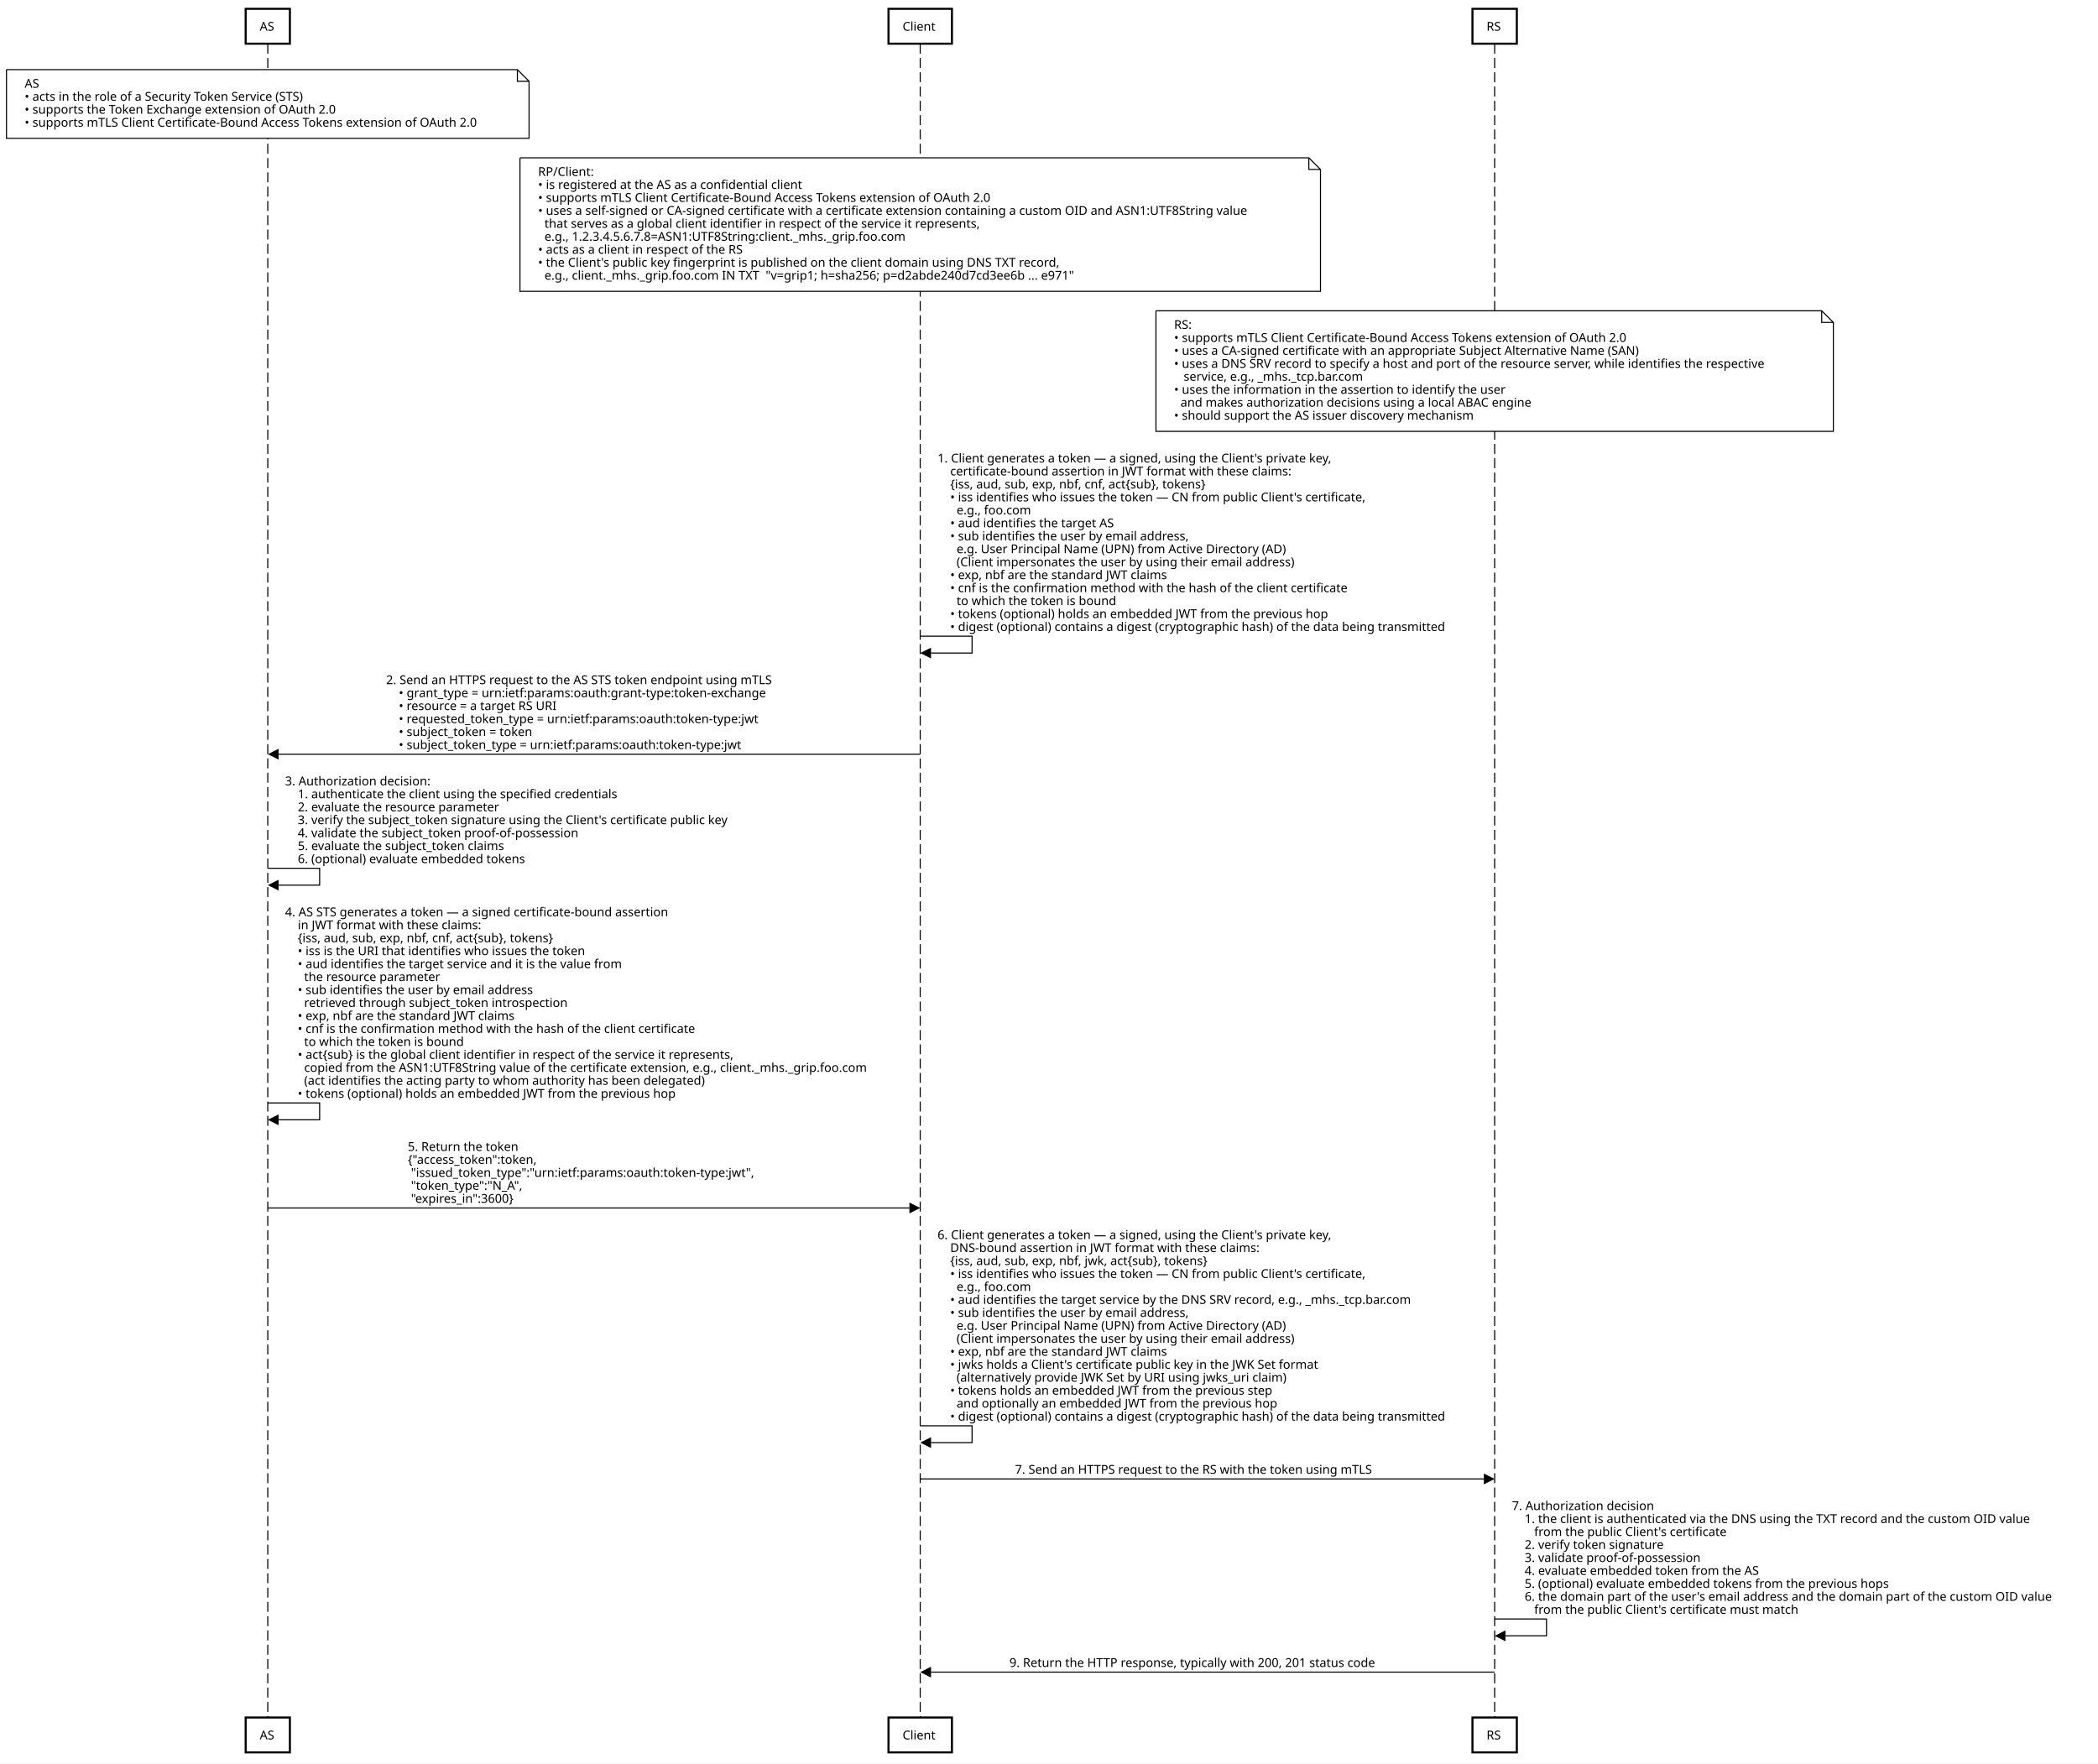
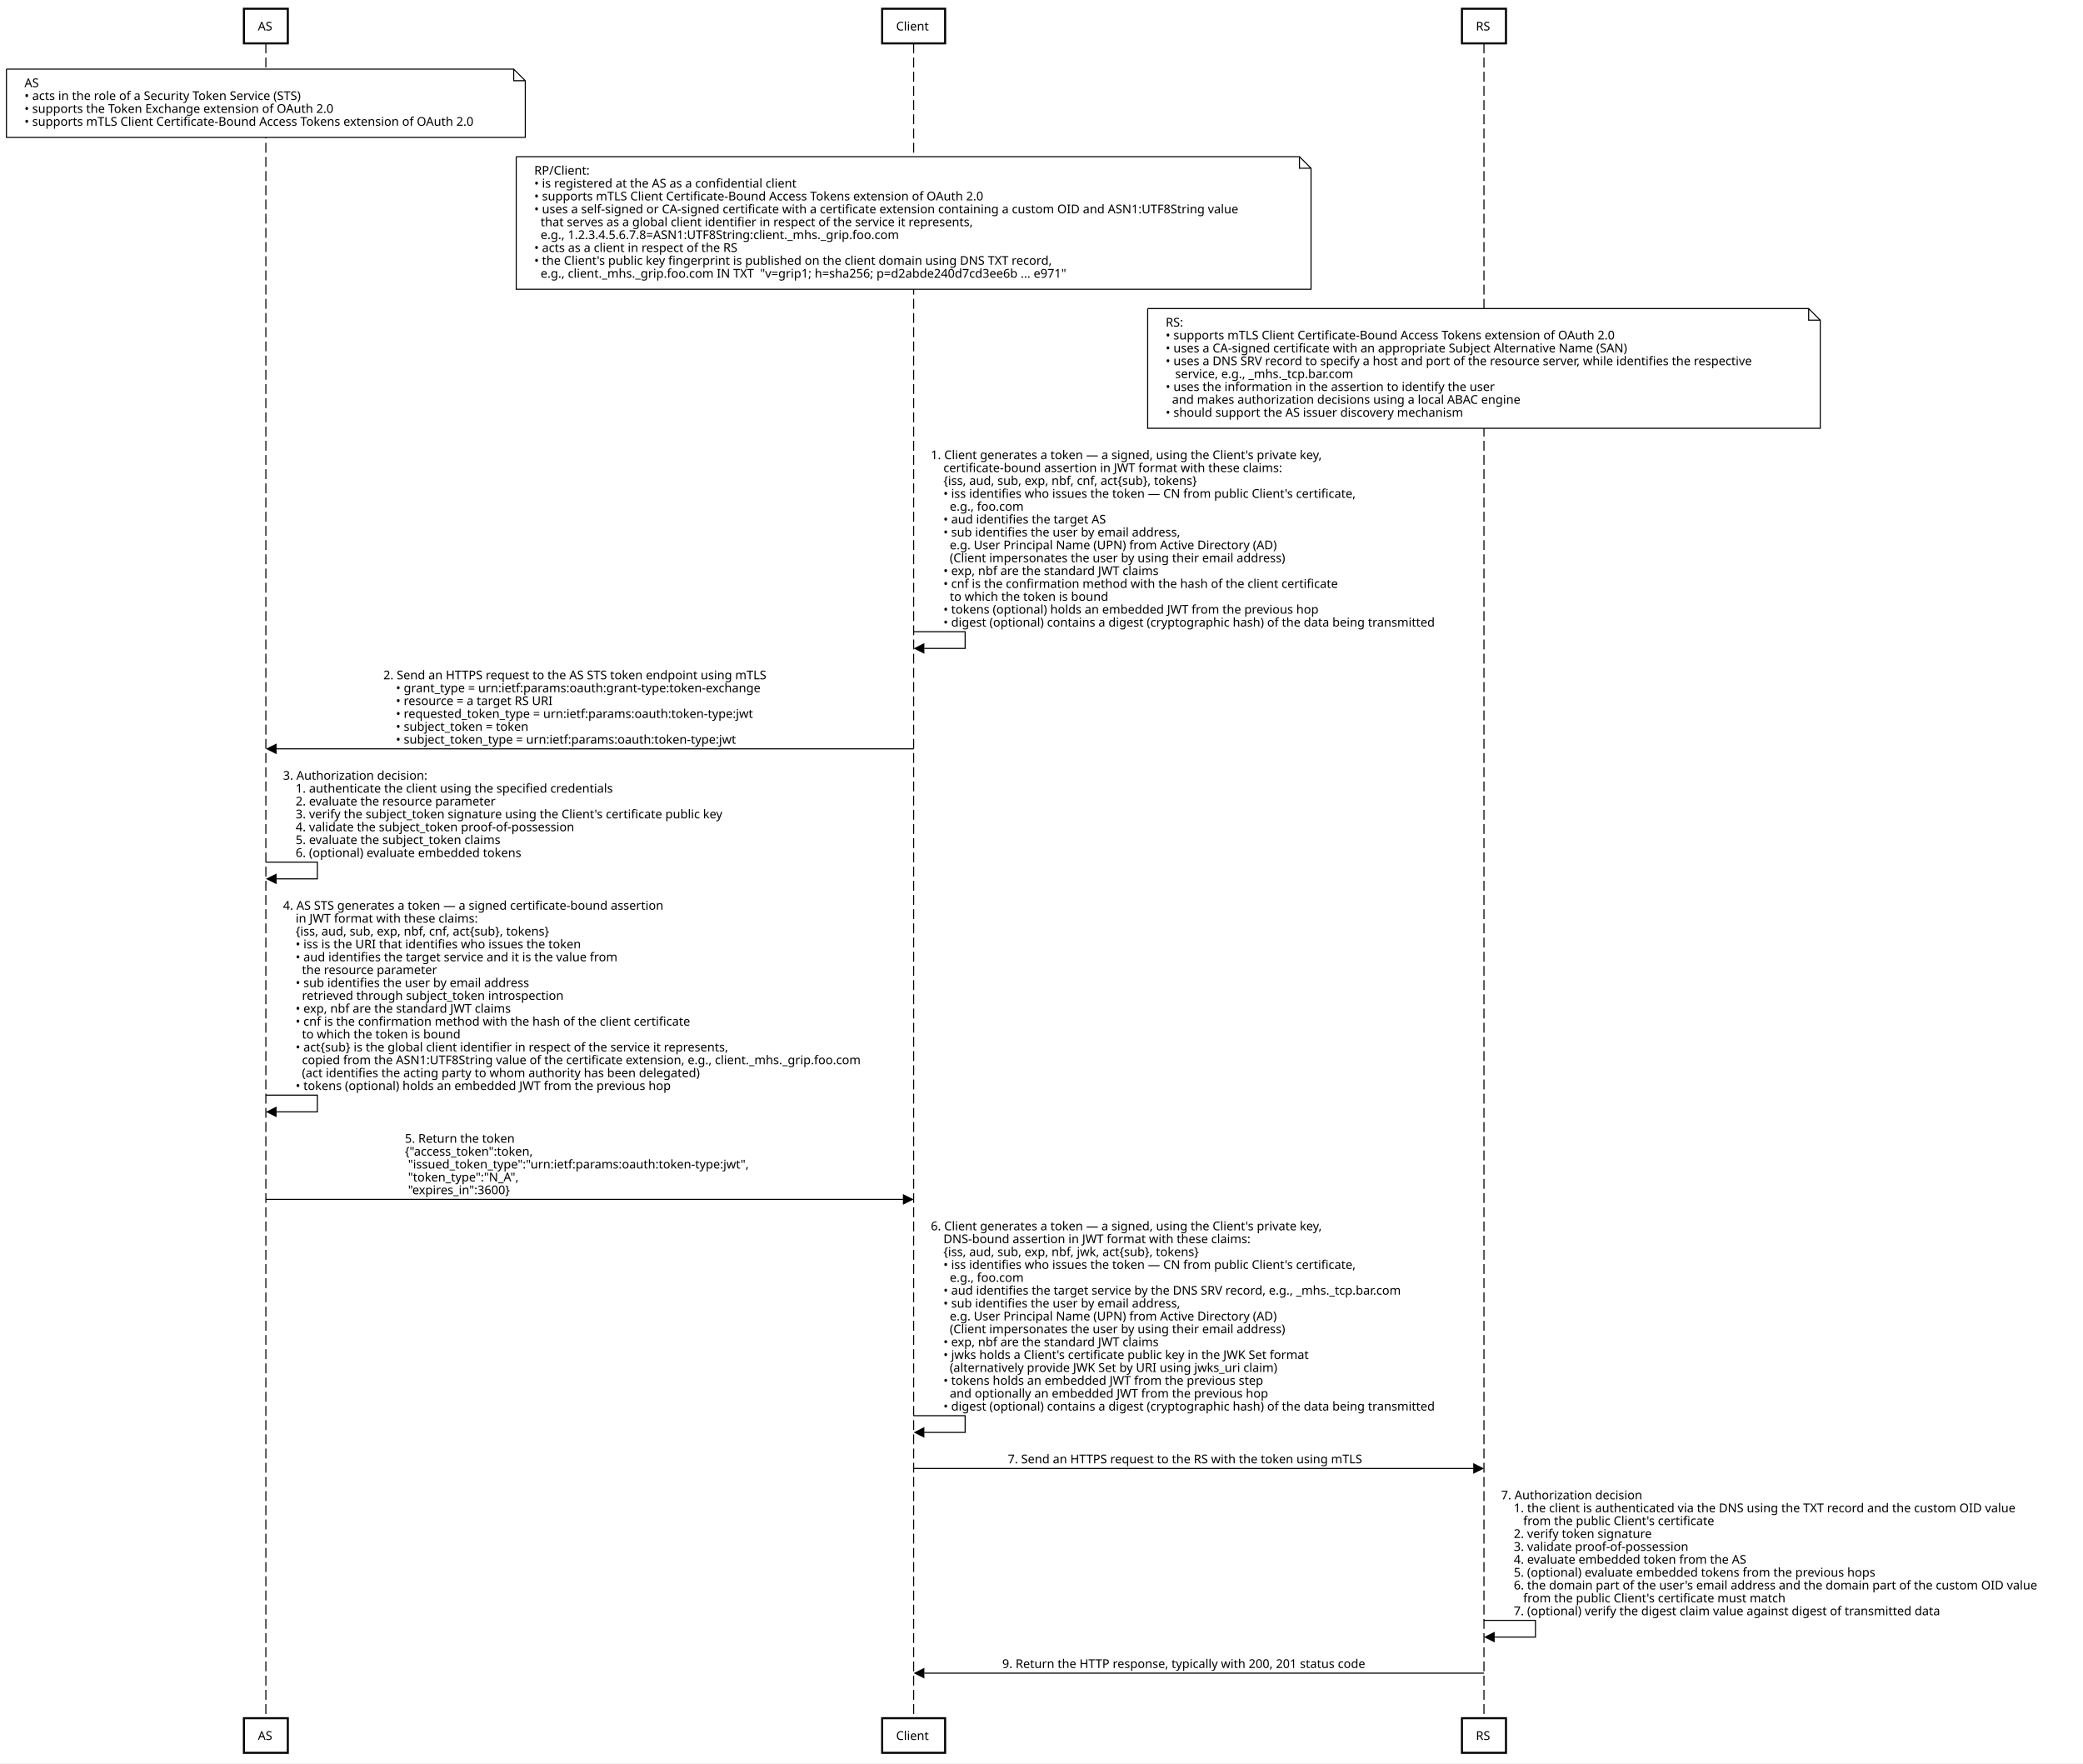
- <svg xmlns="http://www.w3.org/2000/svg" version="1.1" width="1830" height="1538">
+ <svg xmlns="http://www.w3.org/2000/svg" version="1.1" width="1830" height="1549">
  <defs />
  <g>
    <g />
    <g />
    <g />
    <g />
    <g />
    <g />
    <g />
    <g />
    <g />
    <g />
    <g />
    <g />
    <g />
    <g />
    <g />
    <g />
    <g />
    <g />
    <g />
    <g />
    <g />
    <g />
    <g />
    <g />
    <g />
    <g />
    <g />
    <g />
    <g />
    <g />
    <g />
    <g />
    <g />
    <g />
    <g />
    <g />
    <g />
    <g />
    <g />
    <g />
    <g />
    <g />
    <g />
    <g />
    <g />
    <g />
    <g />
    <g />
    <g />
    <g />
    <g />
    <g />
    <g />
    <g />
    <g />
    <g />
    <g />
    <g />
    <g />
    <g />
    <g />
    <g />
    <g />
    <g />
    <g />
    <g />
    <g />
    <g />
    <g />
    <g />
    <g />
    <g />
    <g />
    <g />
    <g />
    <g />
    <g />
    <g />
    <g />
    <g />
    <g />
    <g />
    <g />
    <g />
    <g />
    <g />
    <g />
    <g />
    <g />
    <g />
    <g />
    <g />
    <g />
    <g />
    <g />
    <g />
    <g />
+     <g />
    <g>
-       <rect fill="white" stroke="none" x="0" y="0" width="1830" height="1538" />
+       <rect fill="white" stroke="none" x="0" y="0" width="1830" height="1549" />
    </g>
    <g />
    <g>
-       <path fill="none" stroke="black" paint-order="fill stroke markers" d=" M 233.57 38.111 L 233.57 1498.101" stroke-miterlimit="10" stroke-width="0.942" stroke-dasharray="8.699,3.77" />
-       <path fill="none" stroke="black" paint-order="fill stroke markers" d=" M 802.67 38.111 L 802.67 1498.101" stroke-miterlimit="10" stroke-width="0.942" stroke-dasharray="8.699,3.77" />
-       <path fill="none" stroke="black" paint-order="fill stroke markers" d=" M 1303.72 38.111 L 1303.72 1498.101" stroke-miterlimit="10" stroke-width="0.942" stroke-dasharray="8.699,3.77" />
+       <path fill="none" stroke="black" paint-order="fill stroke markers" d=" M 233.57 38.111 L 233.57 1509.41" stroke-miterlimit="10" stroke-width="0.942" stroke-dasharray="8.699,3.77" />
+       <path fill="none" stroke="black" paint-order="fill stroke markers" d=" M 802.67 38.111 L 802.67 1509.41" stroke-miterlimit="10" stroke-width="0.942" stroke-dasharray="8.699,3.77" />
+       <path fill="none" stroke="black" paint-order="fill stroke markers" d=" M 1303.72 38.111 L 1303.72 1509.41" stroke-miterlimit="10" stroke-width="0.942" stroke-dasharray="8.699,3.77" />
    </g>
    <g>
      <path fill="none" stroke="none" />
      <g>
        <path fill="white" stroke="black" paint-order="fill stroke markers" d=" M 214.283 7.69 L 252.857 7.69 L 252.857 38.111 L 214.283 38.111 L 214.283 7.69 Z" stroke-miterlimit="10" stroke-width="1.809" stroke-dasharray="" />
      </g>
      <g>
        <text fill="black" stroke="none" font-family="sans-serif" font-size="8pt" font-style="normal" font-weight="normal" text-decoration="normal" x="226.554" y="26.802" text-anchor="start" dominant-baseline="alphabetic" xml:space="preserve">AS</text>
      </g>
      <path fill="none" stroke="none" />
      <g>
        <path fill="white" stroke="black" paint-order="fill stroke markers" d=" M 775 7.69 L 830.34 7.69 L 830.34 38.111 L 775 38.111 L 775 7.69 Z" stroke-miterlimit="10" stroke-width="1.809" stroke-dasharray="" />
      </g>
      <g>
        <text fill="black" stroke="none" font-family="sans-serif" font-size="8pt" font-style="normal" font-weight="normal" text-decoration="normal" x="787.27" y="26.802" text-anchor="start" dominant-baseline="alphabetic" xml:space="preserve">Client</text>
      </g>
      <path fill="none" stroke="none" />
      <g>
        <path fill="white" stroke="black" paint-order="fill stroke markers" d=" M 1284.375 7.69 L 1323.065 7.69 L 1323.065 38.111 L 1284.375 38.111 L 1284.375 7.69 Z" stroke-miterlimit="10" stroke-width="1.809" stroke-dasharray="" />
      </g>
      <g>
        <text fill="black" stroke="none" font-family="sans-serif" font-size="8pt" font-style="normal" font-weight="normal" text-decoration="normal" x="1296.645" y="26.802" text-anchor="start" dominant-baseline="alphabetic" xml:space="preserve">RS</text>
      </g>
      <path fill="none" stroke="none" />
      <g>
-         <path fill="white" stroke="black" paint-order="fill stroke markers" d=" M 214.283 1498.101 L 252.857 1498.101 L 252.857 1528.523 L 214.283 1528.523 L 214.283 1498.101 Z" stroke-miterlimit="10" stroke-width="1.809" stroke-dasharray="" />
-       </g>
-       <g>
-         <text fill="black" stroke="none" font-family="sans-serif" font-size="8pt" font-style="normal" font-weight="normal" text-decoration="normal" x="226.554" y="1517.214" text-anchor="start" dominant-baseline="alphabetic" xml:space="preserve">AS</text>
+         <path fill="white" stroke="black" paint-order="fill stroke markers" d=" M 214.283 1509.41 L 252.857 1509.41 L 252.857 1539.832 L 214.283 1539.832 L 214.283 1509.41 Z" stroke-miterlimit="10" stroke-width="1.809" stroke-dasharray="" />
+       </g>
+       <g>
+         <text fill="black" stroke="none" font-family="sans-serif" font-size="8pt" font-style="normal" font-weight="normal" text-decoration="normal" x="226.554" y="1528.523" text-anchor="start" dominant-baseline="alphabetic" xml:space="preserve">AS</text>
      </g>
      <path fill="none" stroke="none" />
      <g>
-         <path fill="white" stroke="black" paint-order="fill stroke markers" d=" M 775 1498.101 L 830.34 1498.101 L 830.34 1528.523 L 775 1528.523 L 775 1498.101 Z" stroke-miterlimit="10" stroke-width="1.809" stroke-dasharray="" />
-       </g>
-       <g>
-         <text fill="black" stroke="none" font-family="sans-serif" font-size="8pt" font-style="normal" font-weight="normal" text-decoration="normal" x="787.27" y="1517.214" text-anchor="start" dominant-baseline="alphabetic" xml:space="preserve">Client</text>
+         <path fill="white" stroke="black" paint-order="fill stroke markers" d=" M 775 1509.41 L 830.34 1509.41 L 830.34 1539.832 L 775 1539.832 L 775 1509.41 Z" stroke-miterlimit="10" stroke-width="1.809" stroke-dasharray="" />
+       </g>
+       <g>
+         <text fill="black" stroke="none" font-family="sans-serif" font-size="8pt" font-style="normal" font-weight="normal" text-decoration="normal" x="787.27" y="1528.523" text-anchor="start" dominant-baseline="alphabetic" xml:space="preserve">Client</text>
      </g>
      <path fill="none" stroke="none" />
      <g>
-         <path fill="white" stroke="black" paint-order="fill stroke markers" d=" M 1284.375 1498.101 L 1323.065 1498.101 L 1323.065 1528.523 L 1284.375 1528.523 L 1284.375 1498.101 Z" stroke-miterlimit="10" stroke-width="1.809" stroke-dasharray="" />
-       </g>
-       <g>
-         <text fill="black" stroke="none" font-family="sans-serif" font-size="8pt" font-style="normal" font-weight="normal" text-decoration="normal" x="1296.645" y="1517.214" text-anchor="start" dominant-baseline="alphabetic" xml:space="preserve">RS</text>
+         <path fill="white" stroke="black" paint-order="fill stroke markers" d=" M 1284.375 1509.41 L 1323.065 1509.41 L 1323.065 1539.832 L 1284.375 1539.832 L 1284.375 1509.41 Z" stroke-miterlimit="10" stroke-width="1.809" stroke-dasharray="" />
+       </g>
+       <g>
+         <text fill="black" stroke="none" font-family="sans-serif" font-size="8pt" font-style="normal" font-weight="normal" text-decoration="normal" x="1296.645" y="1528.523" text-anchor="start" dominant-baseline="alphabetic" xml:space="preserve">RS</text>
      </g>
    </g>
    <g>
      <path fill="white" stroke="black" paint-order="fill stroke markers" d=" M 5.654 60.729 L 451.308 60.729 L 461.486 70.907 L 461.486 120.667 L 5.654 120.667 L 5.654 60.729 M 451.308 60.729 L 451.308 70.907 L 461.486 70.907" stroke-miterlimit="10" stroke-width="0.942" stroke-dasharray="" />
      <g>
        <text fill="black" stroke="none" font-family="sans-serif" font-size="8pt" font-style="normal" font-weight="normal" text-decoration="normal" x="21.487" y="76.562" text-anchor="start" dominant-baseline="alphabetic" xml:space="preserve">AS</text>
        <text fill="black" stroke="none" font-family="sans-serif" font-size="8pt" font-style="normal" font-weight="normal" text-decoration="normal" x="21.487" y="87.871" text-anchor="start" dominant-baseline="alphabetic" xml:space="preserve">• acts in the role of a Security Token Service (STS)</text>
        <text fill="black" stroke="none" font-family="sans-serif" font-size="8pt" font-style="normal" font-weight="normal" text-decoration="normal" x="21.487" y="99.18" text-anchor="start" dominant-baseline="alphabetic" xml:space="preserve">• supports the Token Exchange extension of OAuth 2.0</text>
        <text fill="black" stroke="none" font-family="sans-serif" font-size="8pt" font-style="normal" font-weight="normal" text-decoration="normal" x="21.487" y="110.489" text-anchor="start" dominant-baseline="alphabetic" xml:space="preserve">• supports mTLS Client Certificate-Bound Access Tokens extension of OAuth 2.0</text>
      </g>
      <path fill="white" stroke="black" paint-order="fill stroke markers" d=" M 453.538 137.63 L 1141.625 137.63 L 1151.803 147.808 L 1151.803 254.113 L 453.538 254.113 L 453.538 137.63 M 1141.625 137.63 L 1141.625 147.808 L 1151.803 147.808" stroke-miterlimit="10" stroke-width="0.942" stroke-dasharray="" />
      <g>
        <text fill="black" stroke="none" font-family="sans-serif" font-size="8pt" font-style="normal" font-weight="normal" text-decoration="normal" x="469.37" y="153.463" text-anchor="start" dominant-baseline="alphabetic" xml:space="preserve">RP/Client:</text>
        <text fill="black" stroke="none" font-family="sans-serif" font-size="8pt" font-style="normal" font-weight="normal" text-decoration="normal" x="469.37" y="164.772" text-anchor="start" dominant-baseline="alphabetic" xml:space="preserve">• is registered at the AS as a confidential client</text>
        <text fill="black" stroke="none" font-family="sans-serif" font-size="8pt" font-style="normal" font-weight="normal" text-decoration="normal" x="469.37" y="176.081" text-anchor="start" dominant-baseline="alphabetic" xml:space="preserve">• supports mTLS Client Certificate-Bound Access Tokens extension of OAuth 2.0</text>
        <text fill="black" stroke="none" font-family="sans-serif" font-size="8pt" font-style="normal" font-weight="normal" text-decoration="normal" x="469.37" y="187.39" text-anchor="start" dominant-baseline="alphabetic" xml:space="preserve">• uses a self-signed or CA-signed certificate with a certificate extension containing a custom OID and ASN1:UTF8String value</text>
        <text fill="black" stroke="none" font-family="sans-serif" font-size="8pt" font-style="normal" font-weight="normal" text-decoration="normal" x="469.37" y="198.699" text-anchor="start" dominant-baseline="alphabetic" xml:space="preserve">  that serves as a global client identifier in respect of the service it represents,</text>
        <text fill="black" stroke="none" font-family="sans-serif" font-size="8pt" font-style="normal" font-weight="normal" text-decoration="normal" x="469.37" y="210.008" text-anchor="start" dominant-baseline="alphabetic" xml:space="preserve">  e.g., 1.2.3.4.5.6.7.8=ASN1:UTF8String:client._mhs._grip.foo.com</text>
        <text fill="black" stroke="none" font-family="sans-serif" font-size="8pt" font-style="normal" font-weight="normal" text-decoration="normal" x="469.37" y="221.317" text-anchor="start" dominant-baseline="alphabetic" xml:space="preserve">• acts as a client in respect of the RS</text>
        <text fill="black" stroke="none" font-family="sans-serif" font-size="8pt" font-style="normal" font-weight="normal" text-decoration="normal" x="469.37" y="232.626" text-anchor="start" dominant-baseline="alphabetic" xml:space="preserve">• the Client's public key fingerprint is published on the client domain using DNS TXT record,</text>
        <text fill="black" stroke="none" font-family="sans-serif" font-size="8pt" font-style="normal" font-weight="normal" text-decoration="normal" x="469.37" y="243.935" text-anchor="start" dominant-baseline="alphabetic" xml:space="preserve">  e.g., client._mhs._grip.foo.com IN TXT  "v=grip1; h=sha256; p=d2abde240d7cd3ee6b ... e971"</text>
      </g>
      <path fill="white" stroke="black" paint-order="fill stroke markers" d=" M 1008.279 271.076 L 1588.983 271.076 L 1599.161 281.255 L 1599.161 376.25 L 1008.279 376.25 L 1008.279 271.076 M 1588.983 271.076 L 1588.983 281.255 L 1599.161 281.255" stroke-miterlimit="10" stroke-width="0.942" stroke-dasharray="" />
      <g>
        <text fill="black" stroke="none" font-family="sans-serif" font-size="8pt" font-style="normal" font-weight="normal" text-decoration="normal" x="1024.112" y="286.909" text-anchor="start" dominant-baseline="alphabetic" xml:space="preserve">RS:</text>
        <text fill="black" stroke="none" font-family="sans-serif" font-size="8pt" font-style="normal" font-weight="normal" text-decoration="normal" x="1024.112" y="298.218" text-anchor="start" dominant-baseline="alphabetic" xml:space="preserve">• supports mTLS Client Certificate-Bound Access Tokens extension of OAuth 2.0</text>
        <text fill="black" stroke="none" font-family="sans-serif" font-size="8pt" font-style="normal" font-weight="normal" text-decoration="normal" x="1024.112" y="309.527" text-anchor="start" dominant-baseline="alphabetic" xml:space="preserve">• uses a CA-signed certificate with an appropriate Subject Alternative Name (SAN)</text>
        <text fill="black" stroke="none" font-family="sans-serif" font-size="8pt" font-style="normal" font-weight="normal" text-decoration="normal" x="1024.112" y="320.836" text-anchor="start" dominant-baseline="alphabetic" xml:space="preserve">• uses a DNS SRV record to specify a host and port of the resource server, while identifies the respective</text>
        <text fill="black" stroke="none" font-family="sans-serif" font-size="8pt" font-style="normal" font-weight="normal" text-decoration="normal" x="1024.112" y="332.145" text-anchor="start" dominant-baseline="alphabetic" xml:space="preserve">   service, e.g., _mhs._tcp.bar.com</text>
        <text fill="black" stroke="none" font-family="sans-serif" font-size="8pt" font-style="normal" font-weight="normal" text-decoration="normal" x="1024.112" y="343.454" text-anchor="start" dominant-baseline="alphabetic" xml:space="preserve">• uses the information in the assertion to identify the user</text>
        <text fill="black" stroke="none" font-family="sans-serif" font-size="8pt" font-style="normal" font-weight="normal" text-decoration="normal" x="1024.112" y="354.763" text-anchor="start" dominant-baseline="alphabetic" xml:space="preserve">  and makes authorization decisions using a local ABAC engine</text>
        <text fill="black" stroke="none" font-family="sans-serif" font-size="8pt" font-style="normal" font-weight="normal" text-decoration="normal" x="1024.112" y="366.072" text-anchor="start" dominant-baseline="alphabetic" xml:space="preserve">• should support the AS issuer discovery mechanism</text>
      </g>
      <g>
        <g>
          <rect fill="white" stroke="none" x="816.052" y="393.213" width="375.926" height="14.702" />
        </g>
        <g>
          <rect fill="white" stroke="none" x="816.052" y="404.522" width="335.793" height="14.702" />
        </g>
        <g>
          <rect fill="white" stroke="none" x="816.052" y="415.831" width="268.393" height="14.702" />
        </g>
        <g>
          <rect fill="white" stroke="none" x="816.052" y="427.14" width="408.009" height="14.702" />
        </g>
        <g>
          <rect fill="white" stroke="none" x="816.052" y="438.449" width="93.226" height="14.702" />
        </g>
        <g>
          <rect fill="white" stroke="none" x="816.052" y="449.758" width="172.893" height="14.702" />
        </g>
        <g>
          <rect fill="white" stroke="none" x="816.052" y="461.067" width="243.109" height="14.702" />
        </g>
        <g>
          <rect fill="white" stroke="none" x="816.052" y="472.376" width="332.759" height="14.702" />
        </g>
        <g>
          <rect fill="white" stroke="none" x="816.052" y="483.685" width="340.843" height="14.702" />
        </g>
        <g>
          <rect fill="white" stroke="none" x="816.052" y="494.994" width="223.126" height="14.702" />
        </g>
        <g>
          <rect fill="white" stroke="none" x="816.052" y="506.303" width="390.709" height="14.702" />
        </g>
        <g>
          <rect fill="white" stroke="none" x="816.052" y="517.612" width="171.543" height="14.702" />
        </g>
        <g>
          <rect fill="white" stroke="none" x="816.052" y="528.921" width="370.476" height="14.702" />
        </g>
        <g>
          <rect fill="white" stroke="none" x="816.052" y="540.23" width="483.709" height="14.702" />
        </g>
        <text fill="black" stroke="none" font-family="sans-serif" font-size="8pt" font-style="normal" font-weight="normal" text-decoration="normal" x="817.749" y="403.392" text-anchor="start" dominant-baseline="alphabetic" xml:space="preserve">1. Client generates a token — a signed, using the Client's private key,</text>
        <text fill="black" stroke="none" font-family="sans-serif" font-size="8pt" font-style="normal" font-weight="normal" text-decoration="normal" x="817.749" y="414.701" text-anchor="start" dominant-baseline="alphabetic" xml:space="preserve">    certificate-bound assertion in JWT format with these claims:</text>
        <text fill="black" stroke="none" font-family="sans-serif" font-size="8pt" font-style="normal" font-weight="normal" text-decoration="normal" x="817.749" y="426.01" text-anchor="start" dominant-baseline="alphabetic" xml:space="preserve">    {iss, aud, sub, exp, nbf, cnf, act{sub}, tokens}</text>
        <text fill="black" stroke="none" font-family="sans-serif" font-size="8pt" font-style="normal" font-weight="normal" text-decoration="normal" x="817.749" y="437.319" text-anchor="start" dominant-baseline="alphabetic" xml:space="preserve">    • iss identifies who issues the token — CN from public Client's certificate,</text>
        <text fill="black" stroke="none" font-family="sans-serif" font-size="8pt" font-style="normal" font-weight="normal" text-decoration="normal" x="817.749" y="448.628" text-anchor="start" dominant-baseline="alphabetic" xml:space="preserve">      e.g., foo.com</text>
        <text fill="black" stroke="none" font-family="sans-serif" font-size="8pt" font-style="normal" font-weight="normal" text-decoration="normal" x="817.749" y="459.936" text-anchor="start" dominant-baseline="alphabetic" xml:space="preserve">    • aud identifies the target AS</text>
        <text fill="black" stroke="none" font-family="sans-serif" font-size="8pt" font-style="normal" font-weight="normal" text-decoration="normal" x="817.749" y="471.245" text-anchor="start" dominant-baseline="alphabetic" xml:space="preserve">    • sub identifies the user by email address,</text>
        <text fill="black" stroke="none" font-family="sans-serif" font-size="8pt" font-style="normal" font-weight="normal" text-decoration="normal" x="817.749" y="482.554" text-anchor="start" dominant-baseline="alphabetic" xml:space="preserve">      e.g. User Principal Name (UPN) from Active Directory (AD)</text>
        <text fill="black" stroke="none" font-family="sans-serif" font-size="8pt" font-style="normal" font-weight="normal" text-decoration="normal" x="817.749" y="493.863" text-anchor="start" dominant-baseline="alphabetic" xml:space="preserve">      (Client impersonates the user by using their email address)</text>
        <text fill="black" stroke="none" font-family="sans-serif" font-size="8pt" font-style="normal" font-weight="normal" text-decoration="normal" x="817.749" y="505.172" text-anchor="start" dominant-baseline="alphabetic" xml:space="preserve">    • exp, nbf are the standard JWT claims</text>
        <text fill="black" stroke="none" font-family="sans-serif" font-size="8pt" font-style="normal" font-weight="normal" text-decoration="normal" x="817.749" y="516.481" text-anchor="start" dominant-baseline="alphabetic" xml:space="preserve">    • cnf is the confirmation method with the hash of the client certificate</text>
        <text fill="black" stroke="none" font-family="sans-serif" font-size="8pt" font-style="normal" font-weight="normal" text-decoration="normal" x="817.749" y="527.79" text-anchor="start" dominant-baseline="alphabetic" xml:space="preserve">      to which the token is bound</text>
        <text fill="black" stroke="none" font-family="sans-serif" font-size="8pt" font-style="normal" font-weight="normal" text-decoration="normal" x="817.749" y="539.099" text-anchor="start" dominant-baseline="alphabetic" xml:space="preserve">    • tokens (optional) holds an embedded JWT from the previous hop</text>
        <text fill="black" stroke="none" font-family="sans-serif" font-size="8pt" font-style="normal" font-weight="normal" text-decoration="normal" x="817.749" y="550.408" text-anchor="start" dominant-baseline="alphabetic" xml:space="preserve">    • digest (optional) contains a digest (cryptographic hash) of the data being transmitted</text>
      </g>
      <g>
        <path fill="none" stroke="black" paint-order="fill stroke markers" d=" M 802.67 554.932 L 847.906 554.932 L 847.906 569.634 L 811.981 569.634" stroke-miterlimit="10" stroke-width="0.942" stroke-dasharray="" />
        <g transform="translate(802.6702,569.6337) translate(-802.6702,-569.6337)">
          <path fill="black" stroke="none" paint-order="stroke fill markers" d=" M 812.094 564.922 L 802.67 569.634 L 812.094 574.346 Z" />
        </g>
      </g>
      <g>
        <g>
          <rect fill="white" stroke="none" x="335.082" y="586.597" width="366.076" height="14.702" />
        </g>
        <g>
          <rect fill="white" stroke="none" x="335.082" y="597.906" width="364.709" height="14.702" />
        </g>
        <g>
          <rect fill="white" stroke="none" x="335.082" y="609.215" width="169.776" height="14.702" />
        </g>
        <g>
          <rect fill="white" stroke="none" x="335.082" y="620.524" width="356.776" height="14.702" />
        </g>
        <g>
          <rect fill="white" stroke="none" x="335.082" y="631.833" width="145.693" height="14.702" />
        </g>
        <g>
          <rect fill="white" stroke="none" x="335.082" y="643.142" width="341.593" height="14.702" />
        </g>
        <text fill="black" stroke="none" font-family="sans-serif" font-size="8pt" font-style="normal" font-weight="normal" text-decoration="normal" x="336.779" y="596.775" text-anchor="start" dominant-baseline="alphabetic" xml:space="preserve">2. Send an HTTPS request to the AS STS token endpoint using mTLS</text>
        <text fill="black" stroke="none" font-family="sans-serif" font-size="8pt" font-style="normal" font-weight="normal" text-decoration="normal" x="336.779" y="608.084" text-anchor="start" dominant-baseline="alphabetic" xml:space="preserve">    • grant_type = urn:ietf:params:oauth:grant-type:token-exchange</text>
        <text fill="black" stroke="none" font-family="sans-serif" font-size="8pt" font-style="normal" font-weight="normal" text-decoration="normal" x="336.779" y="619.393" text-anchor="start" dominant-baseline="alphabetic" xml:space="preserve">    • resource = a target RS URI</text>
        <text fill="black" stroke="none" font-family="sans-serif" font-size="8pt" font-style="normal" font-weight="normal" text-decoration="normal" x="336.779" y="630.702" text-anchor="start" dominant-baseline="alphabetic" xml:space="preserve">    • requested_token_type = urn:ietf:params:oauth:token-type:jwt</text>
        <text fill="black" stroke="none" font-family="sans-serif" font-size="8pt" font-style="normal" font-weight="normal" text-decoration="normal" x="336.779" y="642.011" text-anchor="start" dominant-baseline="alphabetic" xml:space="preserve">    • subject_token = token</text>
        <text fill="black" stroke="none" font-family="sans-serif" font-size="8pt" font-style="normal" font-weight="normal" text-decoration="normal" x="336.779" y="653.32" text-anchor="start" dominant-baseline="alphabetic" xml:space="preserve">    • subject_token_type = urn:ietf:params:oauth:token-type:jwt</text>
      </g>
      <g>
        <path fill="none" stroke="black" paint-order="fill stroke markers" d=" M 802.67 657.844 L 242.881 657.844" stroke-miterlimit="10" stroke-width="0.942" stroke-dasharray="" />
        <g transform="translate(233.5704,657.8438) translate(-233.5704,-657.8438)">
          <path fill="black" stroke="none" paint-order="stroke fill markers" d=" M 242.995 653.132 L 233.57 657.844 L 242.995 662.556 Z" />
        </g>
      </g>
      <g>
        <g>
          <rect fill="white" stroke="none" x="246.953" y="674.807" width="139.026" height="14.702" />
        </g>
        <g>
          <rect fill="white" stroke="none" x="246.953" y="686.116" width="317.709" height="14.702" />
        </g>
        <g>
          <rect fill="white" stroke="none" x="246.953" y="697.425" width="206.559" height="14.702" />
        </g>
        <g>
          <rect fill="white" stroke="none" x="246.953" y="708.734" width="421.976" height="14.702" />
        </g>
        <g>
          <rect fill="white" stroke="none" x="246.953" y="720.043" width="277.293" height="14.702" />
        </g>
        <g>
          <rect fill="white" stroke="none" x="246.953" y="731.352" width="212.209" height="14.702" />
        </g>
        <g>
          <rect fill="white" stroke="none" x="246.953" y="742.661" width="230.659" height="14.702" />
        </g>
        <text fill="black" stroke="none" font-family="sans-serif" font-size="8pt" font-style="normal" font-weight="normal" text-decoration="normal" x="248.649" y="684.985" text-anchor="start" dominant-baseline="alphabetic" xml:space="preserve">3. Authorization decision:</text>
        <text fill="black" stroke="none" font-family="sans-serif" font-size="8pt" font-style="normal" font-weight="normal" text-decoration="normal" x="248.649" y="696.294" text-anchor="start" dominant-baseline="alphabetic" xml:space="preserve">    1. authenticate the client using the specified credentials</text>
        <text fill="black" stroke="none" font-family="sans-serif" font-size="8pt" font-style="normal" font-weight="normal" text-decoration="normal" x="248.649" y="707.603" text-anchor="start" dominant-baseline="alphabetic" xml:space="preserve">    2. evaluate the resource parameter</text>
        <text fill="black" stroke="none" font-family="sans-serif" font-size="8pt" font-style="normal" font-weight="normal" text-decoration="normal" x="248.649" y="718.912" text-anchor="start" dominant-baseline="alphabetic" xml:space="preserve">    3. verify the subject_token signature using the Client's certificate public key</text>
        <text fill="black" stroke="none" font-family="sans-serif" font-size="8pt" font-style="normal" font-weight="normal" text-decoration="normal" x="248.649" y="730.221" text-anchor="start" dominant-baseline="alphabetic" xml:space="preserve">    4. validate the subject_token proof-of-possession</text>
        <text fill="black" stroke="none" font-family="sans-serif" font-size="8pt" font-style="normal" font-weight="normal" text-decoration="normal" x="248.649" y="741.53" text-anchor="start" dominant-baseline="alphabetic" xml:space="preserve">    5. evaluate the subject_token claims</text>
        <text fill="black" stroke="none" font-family="sans-serif" font-size="8pt" font-style="normal" font-weight="normal" text-decoration="normal" x="248.649" y="752.839" text-anchor="start" dominant-baseline="alphabetic" xml:space="preserve">    6. (optional) evaluate embedded tokens</text>
      </g>
      <g>
        <path fill="none" stroke="black" paint-order="fill stroke markers" d=" M 233.57 757.363 L 278.806 757.363 L 278.806 772.065 L 242.881 772.065" stroke-miterlimit="10" stroke-width="0.942" stroke-dasharray="" />
        <g transform="translate(233.5704,772.0645) translate(-233.5704,-772.0645)">
          <path fill="black" stroke="none" paint-order="stroke fill markers" d=" M 242.995 767.352 L 233.57 772.065 L 242.995 776.777 Z" />
        </g>
      </g>
      <g>
        <g>
          <rect fill="white" stroke="none" x="246.953" y="789.028" width="363.826" height="14.702" />
        </g>
        <g>
          <rect fill="white" stroke="none" x="246.953" y="800.337" width="189.093" height="14.702" />
        </g>
        <g>
          <rect fill="white" stroke="none" x="246.953" y="811.646" width="268.393" height="14.702" />
        </g>
        <g>
          <rect fill="white" stroke="none" x="246.953" y="822.955" width="287.993" height="14.702" />
        </g>
        <g>
          <rect fill="white" stroke="none" x="246.953" y="834.264" width="324.209" height="14.702" />
        </g>
        <g>
          <rect fill="white" stroke="none" x="246.953" y="845.573" width="150.109" height="14.702" />
        </g>
        <g>
          <rect fill="white" stroke="none" x="246.953" y="856.882" width="239.726" height="14.702" />
        </g>
        <g>
          <rect fill="white" stroke="none" x="246.953" y="868.191" width="267.226" height="14.702" />
        </g>
        <g>
          <rect fill="white" stroke="none" x="246.953" y="879.5" width="223.126" height="14.702" />
        </g>
        <g>
          <rect fill="white" stroke="none" x="246.953" y="890.809" width="390.709" height="14.702" />
        </g>
        <g>
          <rect fill="white" stroke="none" x="246.953" y="902.118" width="171.543" height="14.702" />
        </g>
        <g>
          <rect fill="white" stroke="none" x="246.953" y="913.427" width="433.943" height="14.702" />
        </g>
        <g>
          <rect fill="white" stroke="none" x="246.953" y="924.736" width="551.759" height="14.702" />
        </g>
        <g>
          <rect fill="white" stroke="none" x="246.953" y="936.045" width="400.276" height="14.702" />
        </g>
        <g>
          <rect fill="white" stroke="none" x="246.953" y="947.354" width="370.476" height="14.702" />
        </g>
        <text fill="black" stroke="none" font-family="sans-serif" font-size="8pt" font-style="normal" font-weight="normal" text-decoration="normal" x="248.649" y="799.206" text-anchor="start" dominant-baseline="alphabetic" xml:space="preserve">4. AS STS generates a token — a signed certificate-bound assertion</text>
        <text fill="black" stroke="none" font-family="sans-serif" font-size="8pt" font-style="normal" font-weight="normal" text-decoration="normal" x="248.649" y="810.515" text-anchor="start" dominant-baseline="alphabetic" xml:space="preserve">    in JWT format with these claims:</text>
        <text fill="black" stroke="none" font-family="sans-serif" font-size="8pt" font-style="normal" font-weight="normal" text-decoration="normal" x="248.649" y="821.824" text-anchor="start" dominant-baseline="alphabetic" xml:space="preserve">    {iss, aud, sub, exp, nbf, cnf, act{sub}, tokens}</text>
        <text fill="black" stroke="none" font-family="sans-serif" font-size="8pt" font-style="normal" font-weight="normal" text-decoration="normal" x="248.649" y="833.133" text-anchor="start" dominant-baseline="alphabetic" xml:space="preserve">    • iss is the URI that identifies who issues the token</text>
        <text fill="black" stroke="none" font-family="sans-serif" font-size="8pt" font-style="normal" font-weight="normal" text-decoration="normal" x="248.649" y="844.442" text-anchor="start" dominant-baseline="alphabetic" xml:space="preserve">    • aud identifies the target service and it is the value from</text>
        <text fill="black" stroke="none" font-family="sans-serif" font-size="8pt" font-style="normal" font-weight="normal" text-decoration="normal" x="248.649" y="855.751" text-anchor="start" dominant-baseline="alphabetic" xml:space="preserve">      the resource parameter</text>
        <text fill="black" stroke="none" font-family="sans-serif" font-size="8pt" font-style="normal" font-weight="normal" text-decoration="normal" x="248.649" y="867.06" text-anchor="start" dominant-baseline="alphabetic" xml:space="preserve">    • sub identifies the user by email address</text>
        <text fill="black" stroke="none" font-family="sans-serif" font-size="8pt" font-style="normal" font-weight="normal" text-decoration="normal" x="248.649" y="878.369" text-anchor="start" dominant-baseline="alphabetic" xml:space="preserve">      retrieved through subject_token introspection</text>
        <text fill="black" stroke="none" font-family="sans-serif" font-size="8pt" font-style="normal" font-weight="normal" text-decoration="normal" x="248.649" y="889.678" text-anchor="start" dominant-baseline="alphabetic" xml:space="preserve">    • exp, nbf are the standard JWT claims</text>
        <text fill="black" stroke="none" font-family="sans-serif" font-size="8pt" font-style="normal" font-weight="normal" text-decoration="normal" x="248.649" y="900.987" text-anchor="start" dominant-baseline="alphabetic" xml:space="preserve">    • cnf is the confirmation method with the hash of the client certificate</text>
        <text fill="black" stroke="none" font-family="sans-serif" font-size="8pt" font-style="normal" font-weight="normal" text-decoration="normal" x="248.649" y="912.296" text-anchor="start" dominant-baseline="alphabetic" xml:space="preserve">      to which the token is bound</text>
        <text fill="black" stroke="none" font-family="sans-serif" font-size="8pt" font-style="normal" font-weight="normal" text-decoration="normal" x="248.649" y="923.605" text-anchor="start" dominant-baseline="alphabetic" xml:space="preserve">    • act{sub} is the global client identifier in respect of the service it represents,</text>
        <text fill="black" stroke="none" font-family="sans-serif" font-size="8pt" font-style="normal" font-weight="normal" text-decoration="normal" x="248.649" y="934.914" text-anchor="start" dominant-baseline="alphabetic" xml:space="preserve">      copied from the ASN1:UTF8String value of the certificate extension, e.g., client._mhs._grip.foo.com</text>
        <text fill="black" stroke="none" font-family="sans-serif" font-size="8pt" font-style="normal" font-weight="normal" text-decoration="normal" x="248.649" y="946.223" text-anchor="start" dominant-baseline="alphabetic" xml:space="preserve">      (act identifies the acting party to whom authority has been delegated)</text>
        <text fill="black" stroke="none" font-family="sans-serif" font-size="8pt" font-style="normal" font-weight="normal" text-decoration="normal" x="248.649" y="957.532" text-anchor="start" dominant-baseline="alphabetic" xml:space="preserve">    • tokens (optional) holds an embedded JWT from the previous hop</text>
      </g>
      <g>
        <path fill="none" stroke="black" paint-order="fill stroke markers" d=" M 233.57 962.056 L 278.806 962.056 L 278.806 976.757 L 242.881 976.757" stroke-miterlimit="10" stroke-width="0.942" stroke-dasharray="" />
        <g transform="translate(233.5704,976.7572) translate(-233.5704,-976.7572)">
          <path fill="black" stroke="none" paint-order="stroke fill markers" d=" M 242.995 972.045 L 233.57 976.757 L 242.995 981.469 Z" />
        </g>
      </g>
      <g>
        <g>
          <rect fill="white" stroke="none" x="354.024" y="993.721" width="106.243" height="14.702" />
        </g>
        <g>
          <rect fill="white" stroke="none" x="354.024" y="1005.03" width="127.643" height="14.702" />
        </g>
        <g>
          <rect fill="white" stroke="none" x="354.024" y="1016.339" width="328.193" height="14.702" />
        </g>
        <g>
          <rect fill="white" stroke="none" x="354.024" y="1027.648" width="112.759" height="14.702" />
        </g>
        <g>
          <rect fill="white" stroke="none" x="354.024" y="1038.957" width="107.609" height="14.702" />
        </g>
        <text fill="black" stroke="none" font-family="sans-serif" font-size="8pt" font-style="normal" font-weight="normal" text-decoration="normal" x="355.72" y="1003.899" text-anchor="start" dominant-baseline="alphabetic" xml:space="preserve">5. Return the token</text>
        <text fill="black" stroke="none" font-family="sans-serif" font-size="8pt" font-style="normal" font-weight="normal" text-decoration="normal" x="355.72" y="1015.208" text-anchor="start" dominant-baseline="alphabetic" xml:space="preserve">{"access_token":token,</text>
        <text fill="black" stroke="none" font-family="sans-serif" font-size="8pt" font-style="normal" font-weight="normal" text-decoration="normal" x="355.72" y="1026.517" text-anchor="start" dominant-baseline="alphabetic" xml:space="preserve"> "issued_token_type":"urn:ietf:params:oauth:token-type:jwt",</text>
        <text fill="black" stroke="none" font-family="sans-serif" font-size="8pt" font-style="normal" font-weight="normal" text-decoration="normal" x="355.72" y="1037.826" text-anchor="start" dominant-baseline="alphabetic" xml:space="preserve"> "token_type":"N_A",</text>
        <text fill="black" stroke="none" font-family="sans-serif" font-size="8pt" font-style="normal" font-weight="normal" text-decoration="normal" x="355.72" y="1049.135" text-anchor="start" dominant-baseline="alphabetic" xml:space="preserve"> "expires_in":3600}</text>
      </g>
      <g>
        <path fill="none" stroke="black" paint-order="fill stroke markers" d=" M 233.57 1053.658 L 793.359 1053.658" stroke-miterlimit="10" stroke-width="0.942" stroke-dasharray="" />
        <g transform="translate(802.6702,1053.658) translate(-802.6702,-1053.658)">
          <path fill="black" stroke="none" paint-order="stroke fill markers" d=" M 793.246 1048.946 L 802.67 1053.658 L 793.246 1058.37 Z" />
        </g>
      </g>
      <g>
        <g>
          <rect fill="white" stroke="none" x="816.052" y="1070.622" width="375.926" height="14.702" />
        </g>
        <g>
          <rect fill="white" stroke="none" x="816.052" y="1081.931" width="305.043" height="14.702" />
        </g>
        <g>
          <rect fill="white" stroke="none" x="816.052" y="1093.24" width="269.859" height="14.702" />
        </g>
        <g>
          <rect fill="white" stroke="none" x="816.052" y="1104.549" width="408.009" height="14.702" />
        </g>
        <g>
          <rect fill="white" stroke="none" x="816.052" y="1115.858" width="93.226" height="14.702" />
        </g>
        <g>
          <rect fill="white" stroke="none" x="816.052" y="1127.167" width="455.376" height="14.702" />
        </g>
        <g>
          <rect fill="white" stroke="none" x="816.052" y="1138.476" width="243.109" height="14.702" />
        </g>
        <g>
          <rect fill="white" stroke="none" x="816.052" y="1149.785" width="332.759" height="14.702" />
        </g>
        <g>
          <rect fill="white" stroke="none" x="816.052" y="1161.094" width="340.843" height="14.702" />
        </g>
        <g>
          <rect fill="white" stroke="none" x="816.052" y="1172.403" width="223.126" height="14.702" />
        </g>
        <g>
          <rect fill="white" stroke="none" x="816.052" y="1183.712" width="366.559" height="14.702" />
        </g>
        <g>
          <rect fill="white" stroke="none" x="816.052" y="1195.021" width="335.459" height="14.702" />
        </g>
        <g>
          <rect fill="white" stroke="none" x="816.052" y="1206.33" width="318.676" height="14.702" />
        </g>
        <g>
          <rect fill="white" stroke="none" x="816.052" y="1217.639" width="321.326" height="14.702" />
        </g>
        <g>
          <rect fill="white" stroke="none" x="816.052" y="1228.948" width="483.709" height="14.702" />
        </g>
        <text fill="black" stroke="none" font-family="sans-serif" font-size="8pt" font-style="normal" font-weight="normal" text-decoration="normal" x="817.749" y="1080.8" text-anchor="start" dominant-baseline="alphabetic" xml:space="preserve">6. Client generates a token — a signed, using the Client's private key,</text>
        <text fill="black" stroke="none" font-family="sans-serif" font-size="8pt" font-style="normal" font-weight="normal" text-decoration="normal" x="817.749" y="1092.109" text-anchor="start" dominant-baseline="alphabetic" xml:space="preserve">    DNS-bound assertion in JWT format with these claims:</text>
        <text fill="black" stroke="none" font-family="sans-serif" font-size="8pt" font-style="normal" font-weight="normal" text-decoration="normal" x="817.749" y="1103.418" text-anchor="start" dominant-baseline="alphabetic" xml:space="preserve">    {iss, aud, sub, exp, nbf, jwk, act{sub}, tokens}</text>
        <text fill="black" stroke="none" font-family="sans-serif" font-size="8pt" font-style="normal" font-weight="normal" text-decoration="normal" x="817.749" y="1114.727" text-anchor="start" dominant-baseline="alphabetic" xml:space="preserve">    • iss identifies who issues the token — CN from public Client's certificate,</text>
        <text fill="black" stroke="none" font-family="sans-serif" font-size="8pt" font-style="normal" font-weight="normal" text-decoration="normal" x="817.749" y="1126.036" text-anchor="start" dominant-baseline="alphabetic" xml:space="preserve">      e.g., foo.com</text>
        <text fill="black" stroke="none" font-family="sans-serif" font-size="8pt" font-style="normal" font-weight="normal" text-decoration="normal" x="817.749" y="1137.345" text-anchor="start" dominant-baseline="alphabetic" xml:space="preserve">    • aud identifies the target service by the DNS SRV record, e.g., _mhs._tcp.bar.com</text>
        <text fill="black" stroke="none" font-family="sans-serif" font-size="8pt" font-style="normal" font-weight="normal" text-decoration="normal" x="817.749" y="1148.654" text-anchor="start" dominant-baseline="alphabetic" xml:space="preserve">    • sub identifies the user by email address,</text>
        <text fill="black" stroke="none" font-family="sans-serif" font-size="8pt" font-style="normal" font-weight="normal" text-decoration="normal" x="817.749" y="1159.963" text-anchor="start" dominant-baseline="alphabetic" xml:space="preserve">      e.g. User Principal Name (UPN) from Active Directory (AD)</text>
        <text fill="black" stroke="none" font-family="sans-serif" font-size="8pt" font-style="normal" font-weight="normal" text-decoration="normal" x="817.749" y="1171.272" text-anchor="start" dominant-baseline="alphabetic" xml:space="preserve">      (Client impersonates the user by using their email address)</text>
        <text fill="black" stroke="none" font-family="sans-serif" font-size="8pt" font-style="normal" font-weight="normal" text-decoration="normal" x="817.749" y="1182.581" text-anchor="start" dominant-baseline="alphabetic" xml:space="preserve">    • exp, nbf are the standard JWT claims</text>
        <text fill="black" stroke="none" font-family="sans-serif" font-size="8pt" font-style="normal" font-weight="normal" text-decoration="normal" x="817.749" y="1193.89" text-anchor="start" dominant-baseline="alphabetic" xml:space="preserve">    • jwks holds a Client's certificate public key in the JWK Set format</text>
        <text fill="black" stroke="none" font-family="sans-serif" font-size="8pt" font-style="normal" font-weight="normal" text-decoration="normal" x="817.749" y="1205.199" text-anchor="start" dominant-baseline="alphabetic" xml:space="preserve">      (alternatively provide JWK Set by URI using jwks_uri claim)</text>
        <text fill="black" stroke="none" font-family="sans-serif" font-size="8pt" font-style="normal" font-weight="normal" text-decoration="normal" x="817.749" y="1216.508" text-anchor="start" dominant-baseline="alphabetic" xml:space="preserve">    • tokens holds an embedded JWT from the previous step</text>
        <text fill="black" stroke="none" font-family="sans-serif" font-size="8pt" font-style="normal" font-weight="normal" text-decoration="normal" x="817.749" y="1227.817" text-anchor="start" dominant-baseline="alphabetic" xml:space="preserve">      and optionally an embedded JWT from the previous hop</text>
        <text fill="black" stroke="none" font-family="sans-serif" font-size="8pt" font-style="normal" font-weight="normal" text-decoration="normal" x="817.749" y="1239.126" text-anchor="start" dominant-baseline="alphabetic" xml:space="preserve">    • digest (optional) contains a digest (cryptographic hash) of the data being transmitted</text>
      </g>
      <g>
        <path fill="none" stroke="black" paint-order="fill stroke markers" d=" M 802.67 1243.649 L 847.906 1243.649 L 847.906 1258.351 L 811.981 1258.351" stroke-miterlimit="10" stroke-width="0.942" stroke-dasharray="" />
        <g transform="translate(802.6702,1258.351) translate(-802.6702,-1258.351)">
          <path fill="black" stroke="none" paint-order="stroke fill markers" d=" M 812.094 1253.639 L 802.67 1258.351 L 812.094 1263.063 Z" />
        </g>
      </g>
      <g>
        <g>
          <rect fill="white" stroke="none" x="883.674" y="1275.314" width="339.043" height="14.702" />
        </g>
        <text fill="black" stroke="none" font-family="sans-serif" font-size="8pt" font-style="normal" font-weight="normal" text-decoration="normal" x="885.37" y="1285.493" text-anchor="start" dominant-baseline="alphabetic" xml:space="preserve">7. Send an HTTPS request to the RS with the token using mTLS</text>
      </g>
      <g>
        <path fill="none" stroke="black" paint-order="fill stroke markers" d=" M 802.67 1290.016 L 1294.409 1290.016" stroke-miterlimit="10" stroke-width="0.942" stroke-dasharray="" />
        <g transform="translate(1303.72,1290.016) translate(-1303.72,-1290.016)">
          <path fill="black" stroke="none" paint-order="stroke fill markers" d=" M 1294.296 1285.304 L 1303.72 1290.016 L 1294.296 1294.728 Z" />
        </g>
      </g>
      <g>
        <g>
          <rect fill="white" stroke="none" x="1317.102" y="1306.98" width="135.443" height="14.702" />
        </g>
        <g>
          <rect fill="white" stroke="none" x="1317.102" y="1318.289" width="492.743" height="14.702" />
        </g>
        <g>
          <rect fill="white" stroke="none" x="1317.102" y="1329.598" width="207.793" height="14.702" />
        </g>
        <g>
          <rect fill="white" stroke="none" x="1317.102" y="1340.907" width="147.143" height="14.702" />
        </g>
        <g>
          <rect fill="white" stroke="none" x="1317.102" y="1352.216" width="179.409" height="14.702" />
        </g>
        <g>
          <rect fill="white" stroke="none" x="1317.102" y="1363.525" width="236.726" height="14.702" />
        </g>
        <g>
          <rect fill="white" stroke="none" x="1317.102" y="1374.834" width="357.493" height="14.702" />
        </g>
        <g>
          <rect fill="white" stroke="none" x="1317.102" y="1386.143" width="509.126" height="14.702" />
        </g>
        <g>
          <rect fill="white" stroke="none" x="1317.102" y="1397.452" width="275.043" height="14.702" />
        </g>
+         <g>
+           <rect fill="white" stroke="none" x="1317.102" y="1408.76" width="422.059" height="14.702" />
+         </g>
        <text fill="black" stroke="none" font-family="sans-serif" font-size="8pt" font-style="normal" font-weight="normal" text-decoration="normal" x="1318.799" y="1317.158" text-anchor="start" dominant-baseline="alphabetic" xml:space="preserve">7. Authorization decision</text>
        <text fill="black" stroke="none" font-family="sans-serif" font-size="8pt" font-style="normal" font-weight="normal" text-decoration="normal" x="1318.799" y="1328.467" text-anchor="start" dominant-baseline="alphabetic" xml:space="preserve">    1. the client is authenticated via the DNS using the TXT record and the custom OID value</text>
        <text fill="black" stroke="none" font-family="sans-serif" font-size="8pt" font-style="normal" font-weight="normal" text-decoration="normal" x="1318.799" y="1339.776" text-anchor="start" dominant-baseline="alphabetic" xml:space="preserve">       from the public Client's certificate</text>
        <text fill="black" stroke="none" font-family="sans-serif" font-size="8pt" font-style="normal" font-weight="normal" text-decoration="normal" x="1318.799" y="1351.085" text-anchor="start" dominant-baseline="alphabetic" xml:space="preserve">    2. verify token signature</text>
        <text fill="black" stroke="none" font-family="sans-serif" font-size="8pt" font-style="normal" font-weight="normal" text-decoration="normal" x="1318.799" y="1362.394" text-anchor="start" dominant-baseline="alphabetic" xml:space="preserve">    3. validate proof-of-possession</text>
        <text fill="black" stroke="none" font-family="sans-serif" font-size="8pt" font-style="normal" font-weight="normal" text-decoration="normal" x="1318.799" y="1373.703" text-anchor="start" dominant-baseline="alphabetic" xml:space="preserve">    4. evaluate embedded token from the AS</text>
        <text fill="black" stroke="none" font-family="sans-serif" font-size="8pt" font-style="normal" font-weight="normal" text-decoration="normal" x="1318.799" y="1385.012" text-anchor="start" dominant-baseline="alphabetic" xml:space="preserve">    5. (optional) evaluate embedded tokens from the previous hops</text>
        <text fill="black" stroke="none" font-family="sans-serif" font-size="8pt" font-style="normal" font-weight="normal" text-decoration="normal" x="1318.799" y="1396.321" text-anchor="start" dominant-baseline="alphabetic" xml:space="preserve">    6. the domain part of the user's email address and the domain part of the custom OID value</text>
        <text fill="black" stroke="none" font-family="sans-serif" font-size="8pt" font-style="normal" font-weight="normal" text-decoration="normal" x="1318.799" y="1407.63" text-anchor="start" dominant-baseline="alphabetic" xml:space="preserve">       from the public Client's certificate must match</text>
-       </g>
-       <g>
-         <path fill="none" stroke="black" paint-order="fill stroke markers" d=" M 1303.72 1412.153 L 1348.956 1412.153 L 1348.956 1426.855 L 1313.031 1426.855" stroke-miterlimit="10" stroke-width="0.942" stroke-dasharray="" />
-         <g transform="translate(1303.72,1426.855) translate(-1303.72,-1426.855)">
-           <path fill="black" stroke="none" paint-order="stroke fill markers" d=" M 1313.144 1422.143 L 1303.72 1426.855 L 1313.144 1431.567 Z" />
-         </g>
-       </g>
-       <g>
-         <g>
-           <rect fill="white" stroke="none" x="878.807" y="1443.818" width="348.776" height="14.702" />
-         </g>
-         <text fill="black" stroke="none" font-family="sans-serif" font-size="8pt" font-style="normal" font-weight="normal" text-decoration="normal" x="880.503" y="1453.996" text-anchor="start" dominant-baseline="alphabetic" xml:space="preserve">9. Return the HTTP response, typically with 200, 201 status code</text>
-       </g>
-       <g>
-         <path fill="none" stroke="black" paint-order="fill stroke markers" d=" M 1303.72 1458.52 L 811.981 1458.52" stroke-miterlimit="10" stroke-width="0.942" stroke-dasharray="" />
-         <g transform="translate(802.6702,1458.52) translate(-802.6702,-1458.52)">
-           <path fill="black" stroke="none" paint-order="stroke fill markers" d=" M 812.094 1453.808 L 802.67 1458.52 L 812.094 1463.232 Z" />
+         <text fill="black" stroke="none" font-family="sans-serif" font-size="8pt" font-style="normal" font-weight="normal" text-decoration="normal" x="1318.799" y="1418.939" text-anchor="start" dominant-baseline="alphabetic" xml:space="preserve">    7. (optional) verify the digest claim value against digest of transmitted data</text>
+       </g>
+       <g>
+         <path fill="none" stroke="black" paint-order="fill stroke markers" d=" M 1303.72 1423.462 L 1348.956 1423.462 L 1348.956 1438.164 L 1313.031 1438.164" stroke-miterlimit="10" stroke-width="0.942" stroke-dasharray="" />
+         <g transform="translate(1303.72,1438.164) translate(-1303.72,-1438.164)">
+           <path fill="black" stroke="none" paint-order="stroke fill markers" d=" M 1313.144 1433.452 L 1303.72 1438.164 L 1313.144 1442.876 Z" />
+         </g>
+       </g>
+       <g>
+         <g>
+           <rect fill="white" stroke="none" x="878.807" y="1455.127" width="348.776" height="14.702" />
+         </g>
+         <text fill="black" stroke="none" font-family="sans-serif" font-size="8pt" font-style="normal" font-weight="normal" text-decoration="normal" x="880.503" y="1465.305" text-anchor="start" dominant-baseline="alphabetic" xml:space="preserve">9. Return the HTTP response, typically with 200, 201 status code</text>
+       </g>
+       <g>
+         <path fill="none" stroke="black" paint-order="fill stroke markers" d=" M 1303.72 1469.829 L 811.981 1469.829" stroke-miterlimit="10" stroke-width="0.942" stroke-dasharray="" />
+         <g transform="translate(802.6702,1469.829) translate(-802.6702,-1469.829)">
+           <path fill="black" stroke="none" paint-order="stroke fill markers" d=" M 812.094 1465.117 L 802.67 1469.829 L 812.094 1474.541 Z" />
        </g>
      </g>
    </g>
  </g>
</svg>
